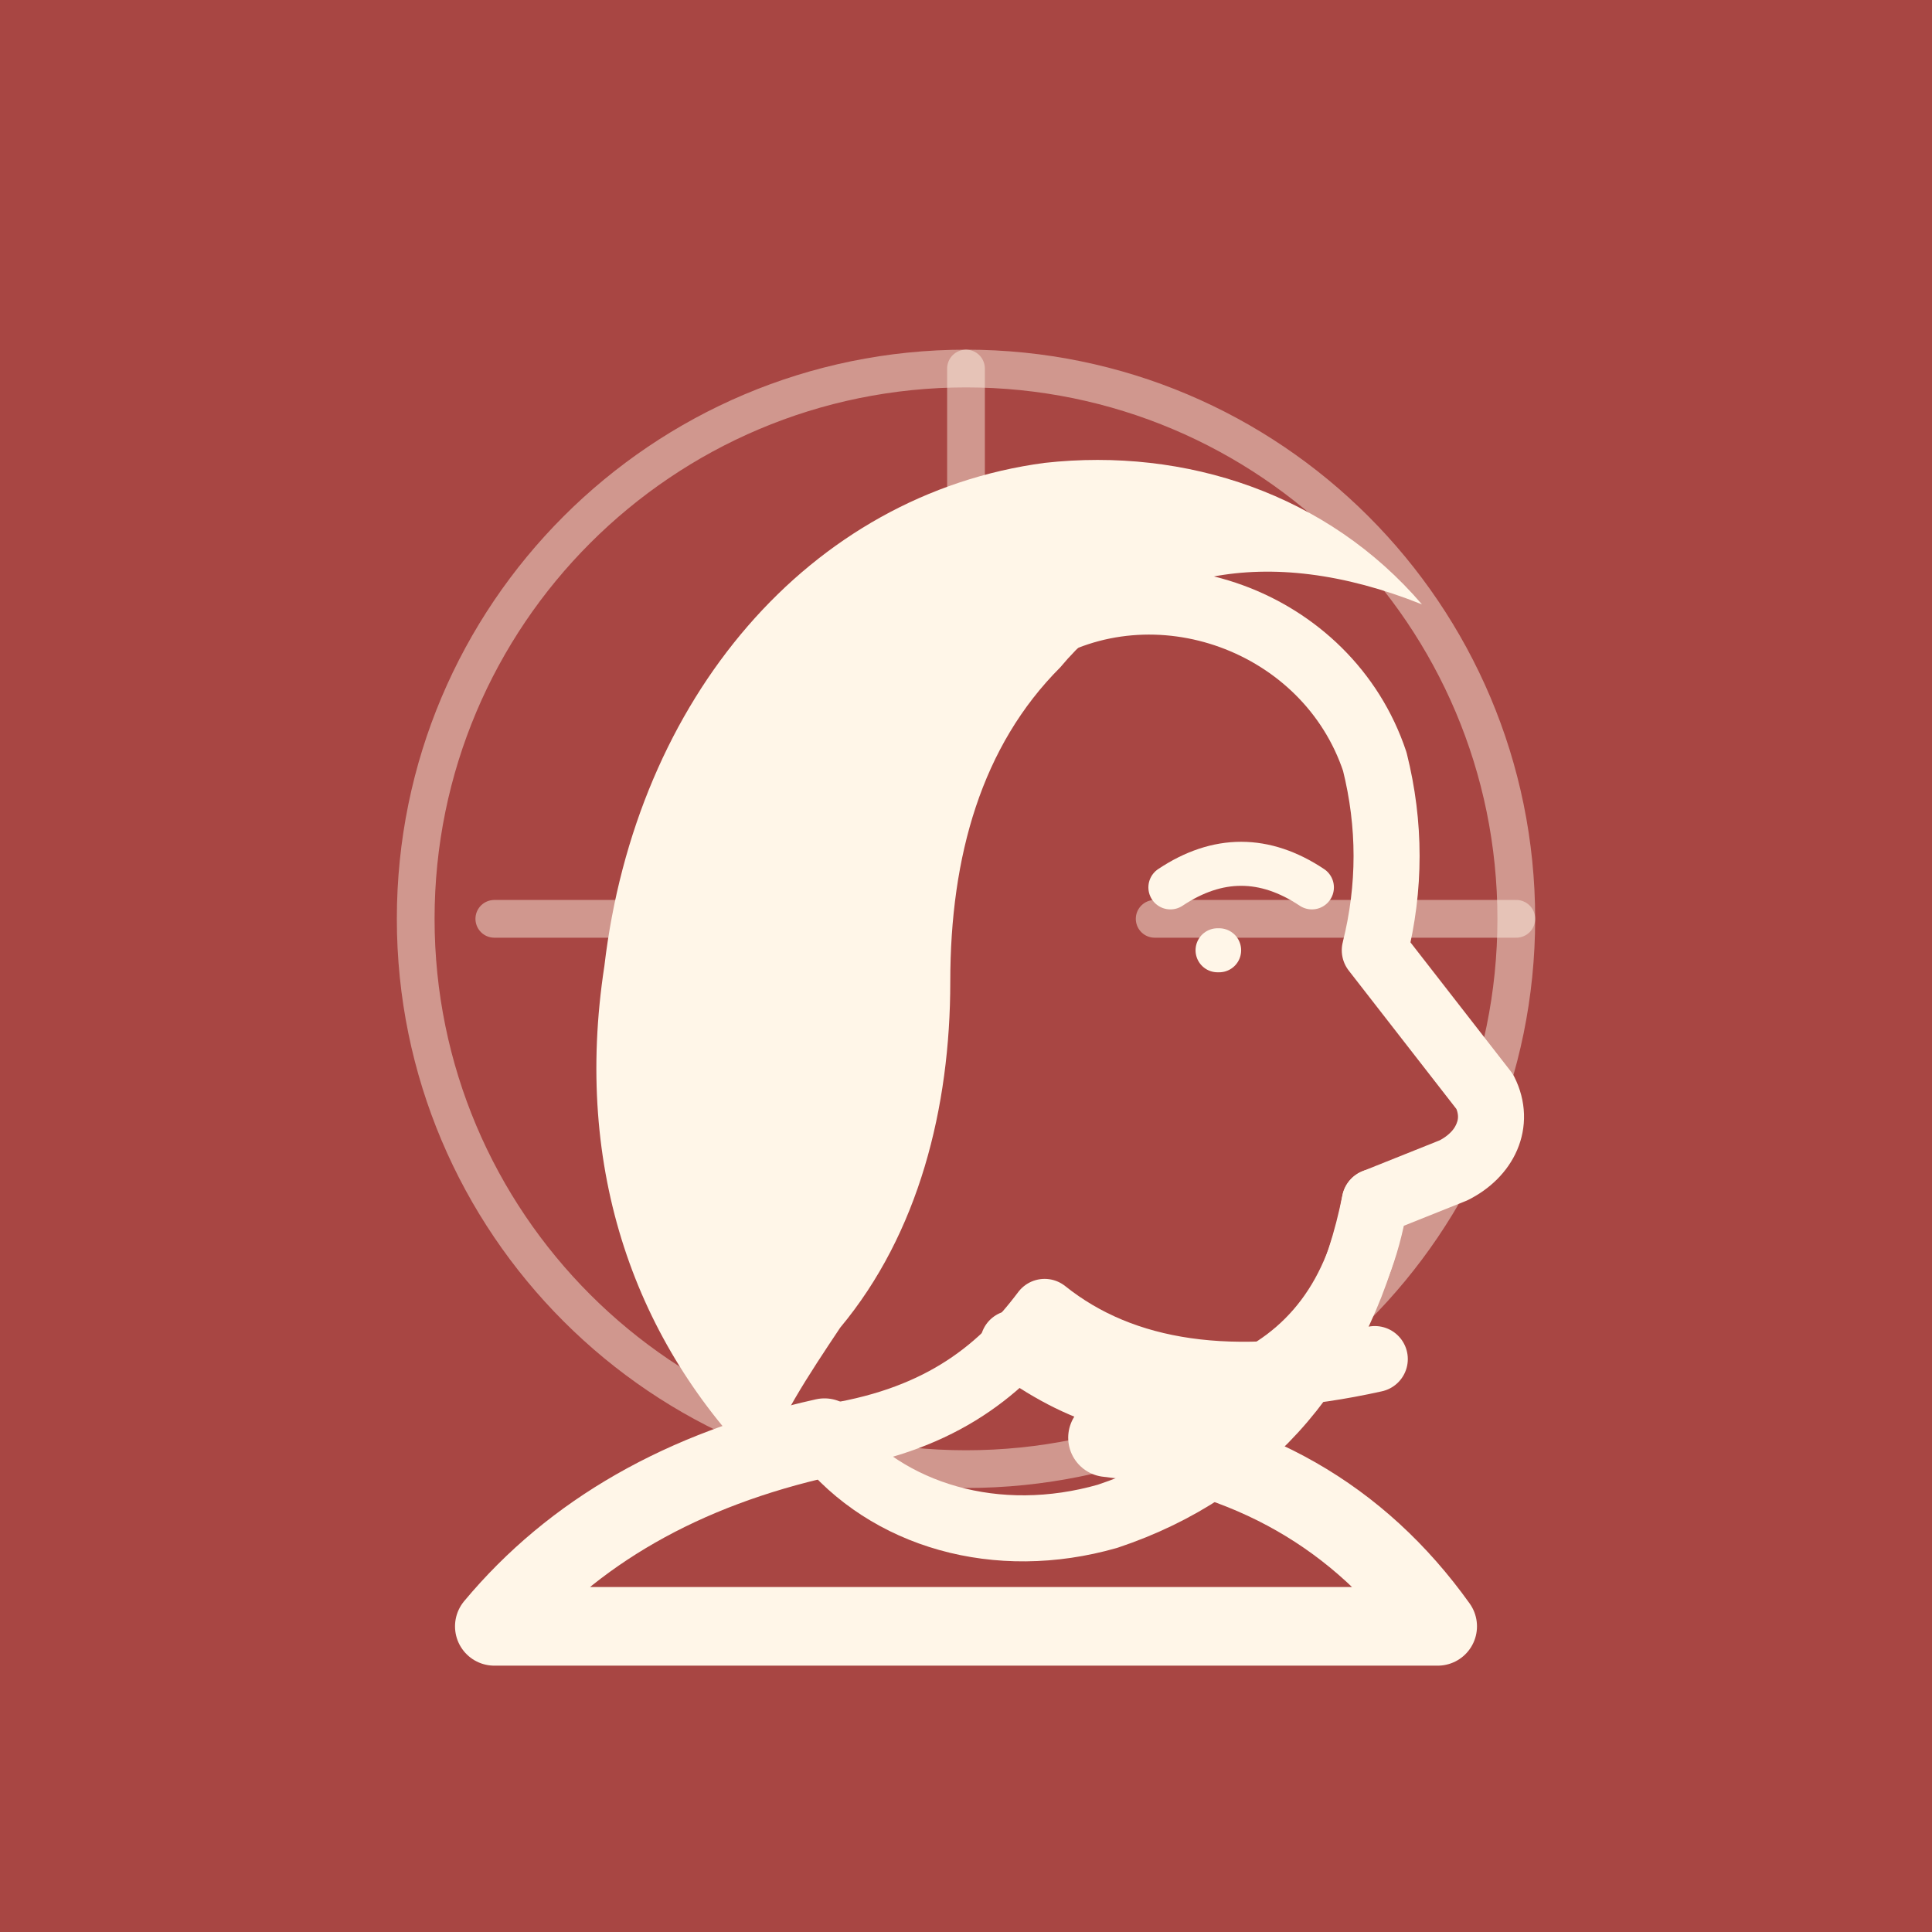
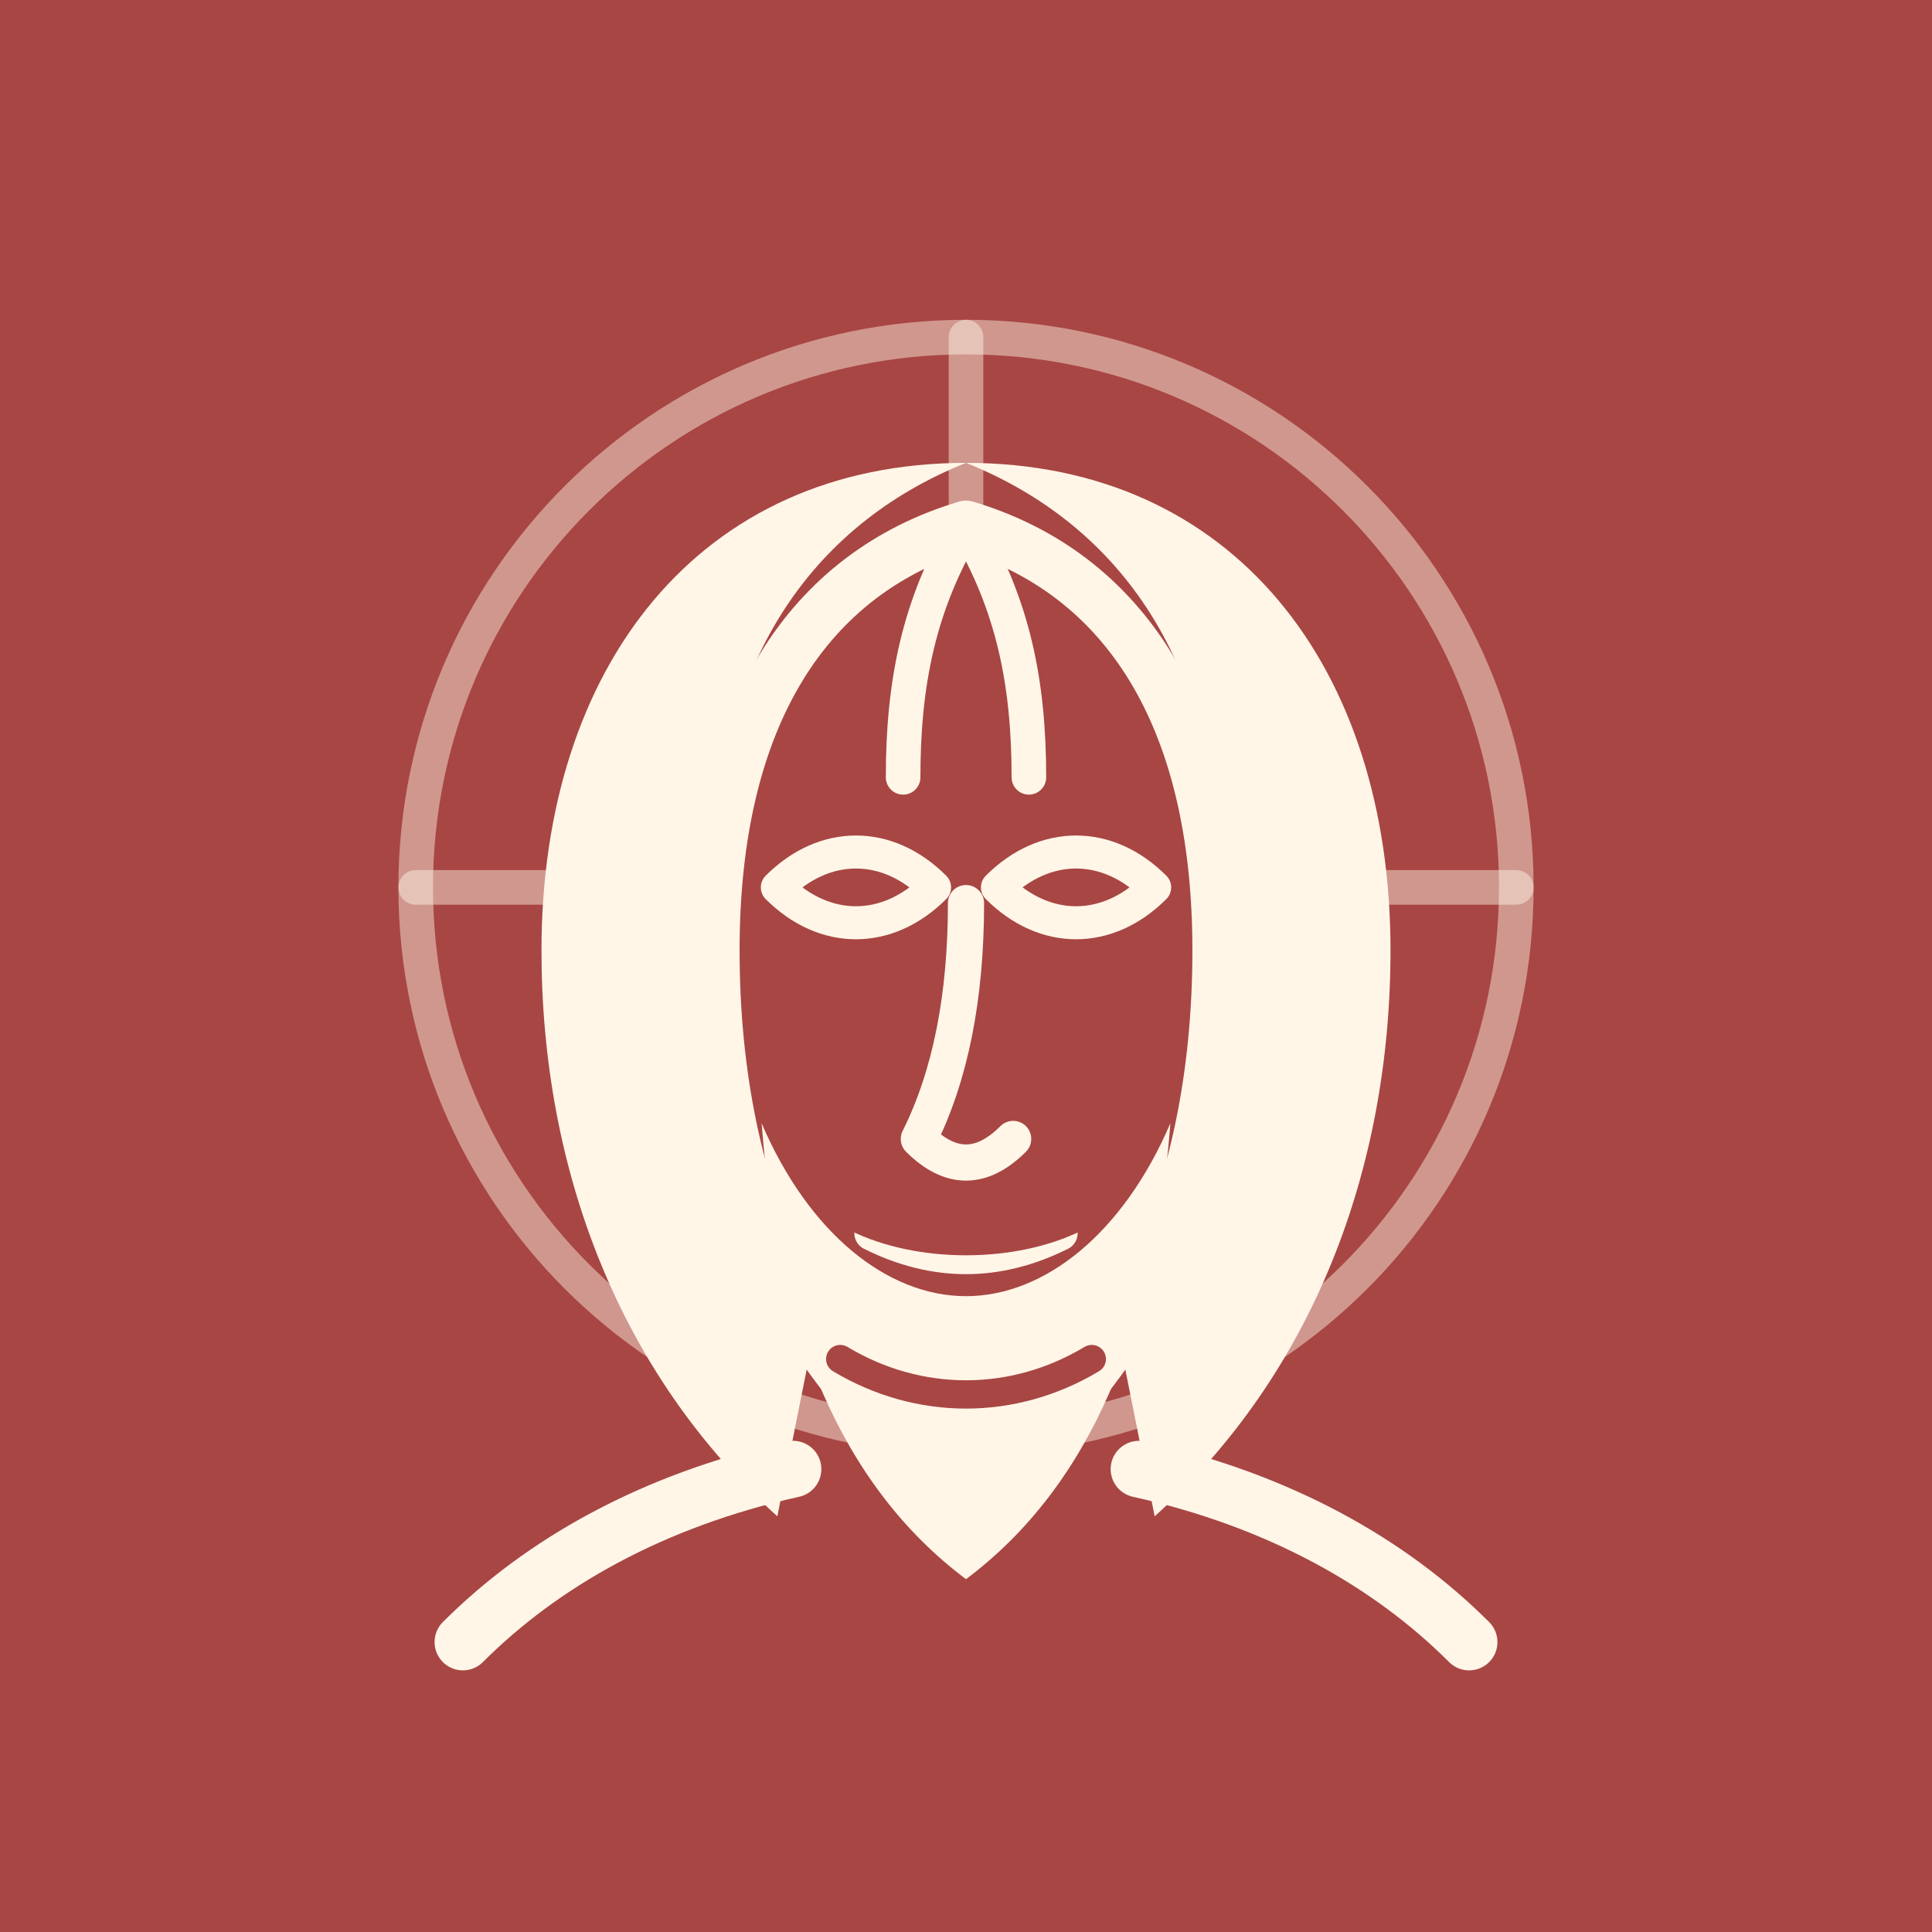
<svg xmlns="http://www.w3.org/2000/svg" viewBox="0 0 512 512" role="img" aria-labelledby="title">
  <rect width="512" height="512" fill="#a84643" />
  <g transform="translate(56 56) scale(4.166667)" fill="none" stroke="#fff6e8" stroke-linecap="round" stroke-linejoin="round">
-     <circle cx="48" cy="45" r="35" stroke-width="2.4" opacity=".46" />
-     <path d="M48 10v15M18 45h18M60 45h23" stroke-width="2.4" opacity=".46" />
-     <path d="M35 80C27 72 23 61 25 48c2-17 13-30 28-32 9-1 18 2 24 9-10-4-18-2-23 4-5 5-7 12-7 20 0 8-2 16-7 22-2 3-4 6-5 9Z" fill="#fff6e8" stroke="none" />
-     <path d="M52 27c8-5 19-1 22 8 1 4 1 8 0 12l7 9c1 2 0 4-2 5l-5 2c-1 6-4 10-9 12-5 2-10 0-14-3" stroke-width="4.2" />
-     <path d="M70 43c-3-2-6-2-9 0M64 47h.1" stroke-width="2.8" />
-     <path d="M74 63c-2 10-8 17-17 20-7 2-14 0-18-5 7-1 11-4 14-8 5 4 12 5 21 3" stroke-width="4.2" />
-     <path d="M39 78c-9 2-16 6-21 12h60c-5-7-12-11-21-12" stroke-width="5" />
+     <circle cx="48" cy="43" r="35" stroke-width="2.2" opacity=".46" />
+     <path d="M48 8v15M13 43h18M65 43h18" stroke-width="2.2" opacity=".46" />
+     <path d="M48 16C31 16 21 29 21 47c0 14 5 27 15 36l3-15c-5-7-7-16-7-26 0-13 6-22 16-26Zm0 0c17 0 27 13 27 31 0 14-5 27-15 36l-3-15c5-7 7-16 7-26 0-13-6-22-16-26Z" fill="#fff6e8" stroke="none" />
+     <path d="M48 20c-10 3-16 12-16 27 0 16 6 28 16 34 10-6 16-18 16-34 0-15-6-24-16-27Z" fill="#a84643" stroke-width="3.2" />
+     <path d="M48 20c-3 5-4 10-4 16m4-16c3 5 4 10 4 16" stroke-width="2.2" />
+     <path d="M36 43c3-3 7-3 10 0-3 3-7 3-10 0Zm14 0c3-3 7-3 10 0-3 3-7 3-10 0Z" stroke-width="2.1" />
+     <path d="M48 44c0 6-1 11-3 15 2 2 4 2 6 0" stroke-width="2.3" />
+     <path d="M42 65c4 2 8 2 12 0" stroke-width="2.2" />
+     <path d="M35 58c1 13 5 23 13 29 8-6 12-16 13-29-3 7-8 11-13 11s-10-4-13-11Z" fill="#fff6e8" stroke="none" />
+     <path d="M41 64c4 2 10 2 14 0M40 73c5 3 11 3 16 0" stroke="#a84643" stroke-width="1.8" />
+     <path d="M37 80c-9 2-16 6-21 11m43-11c9 2 16 6 21 11" stroke-width="3.6" />
  </g>
</svg>
